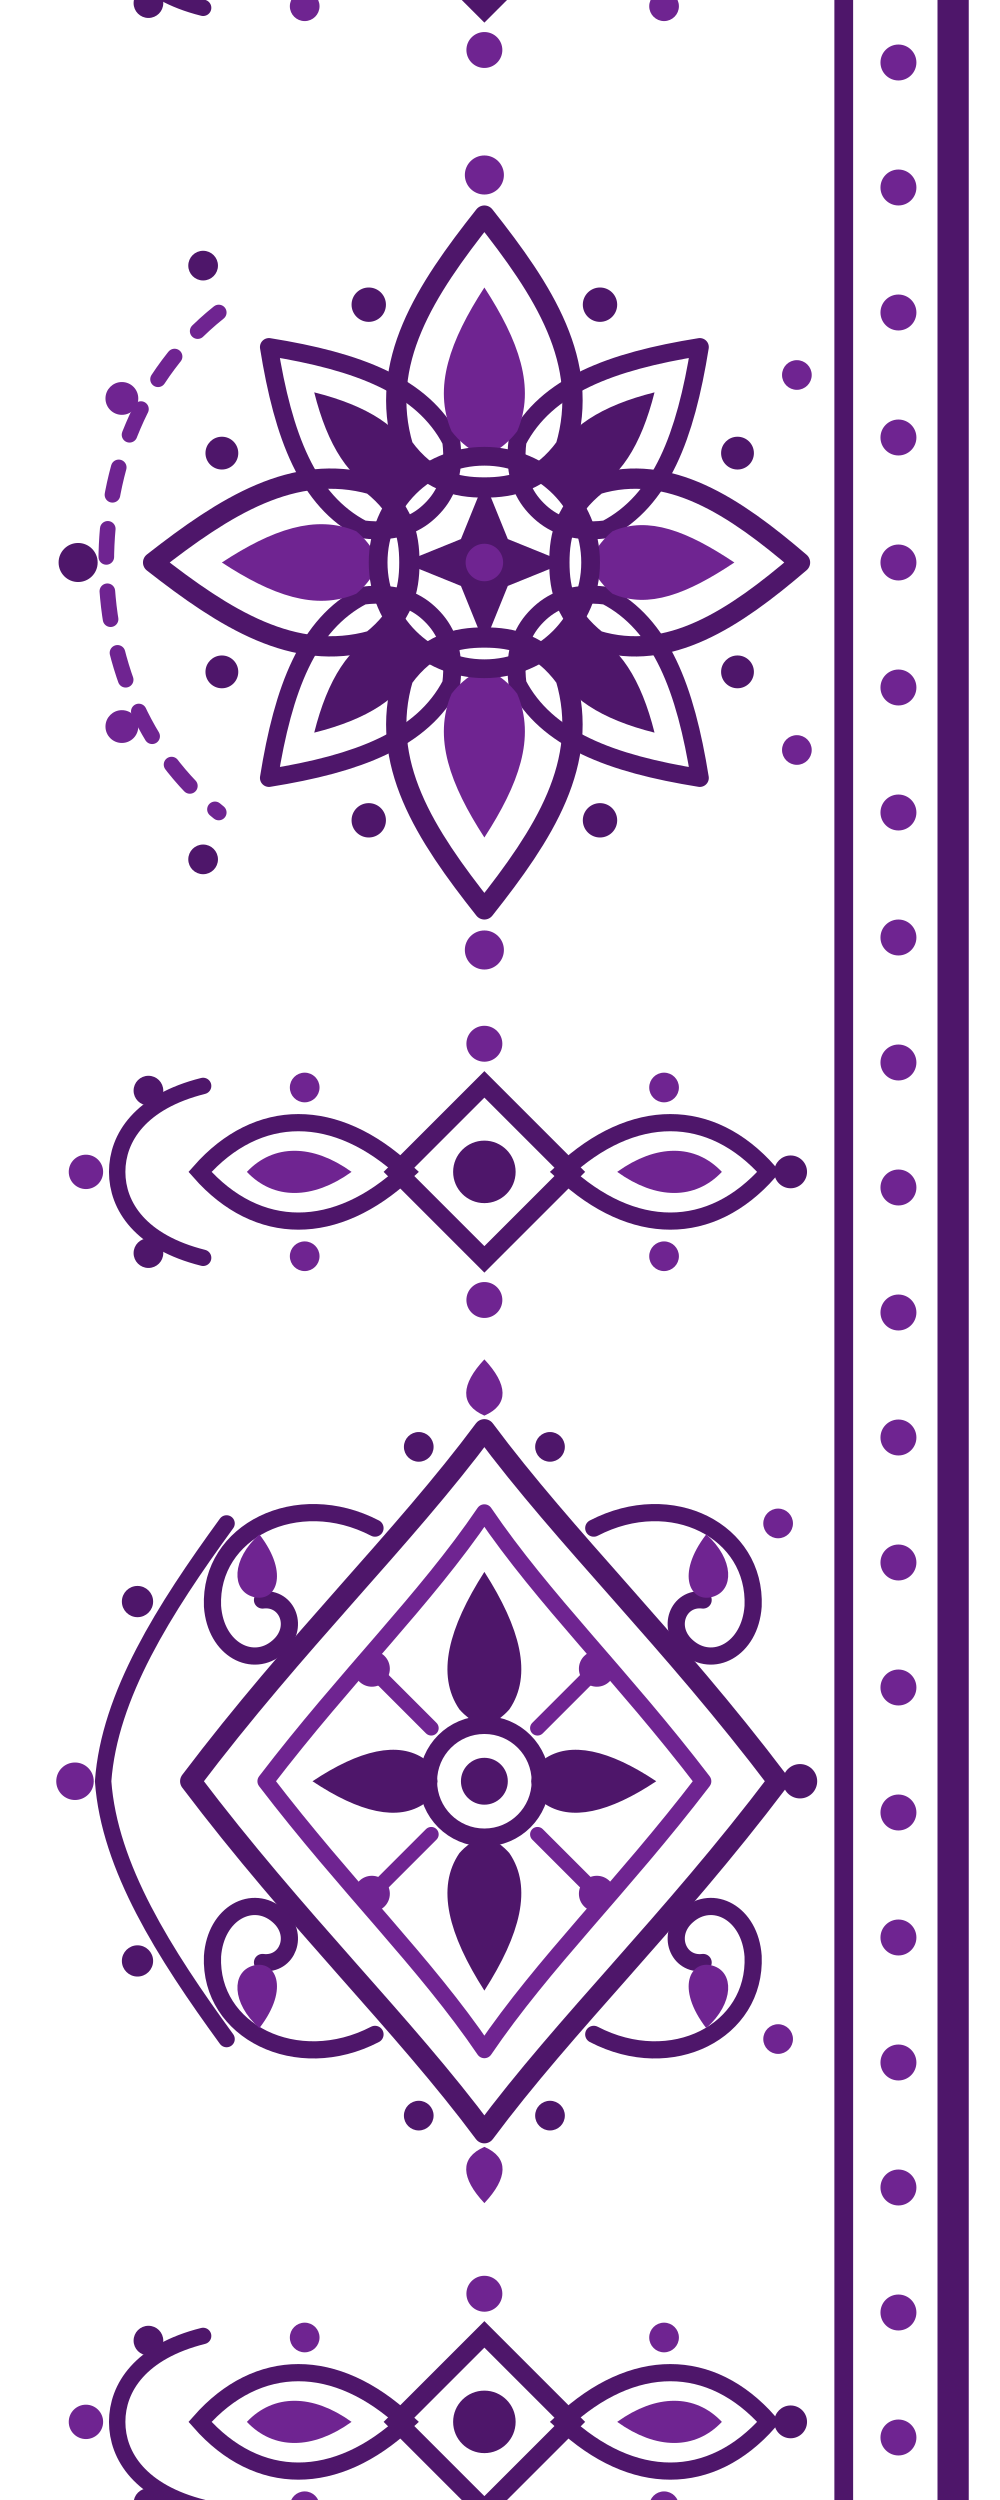
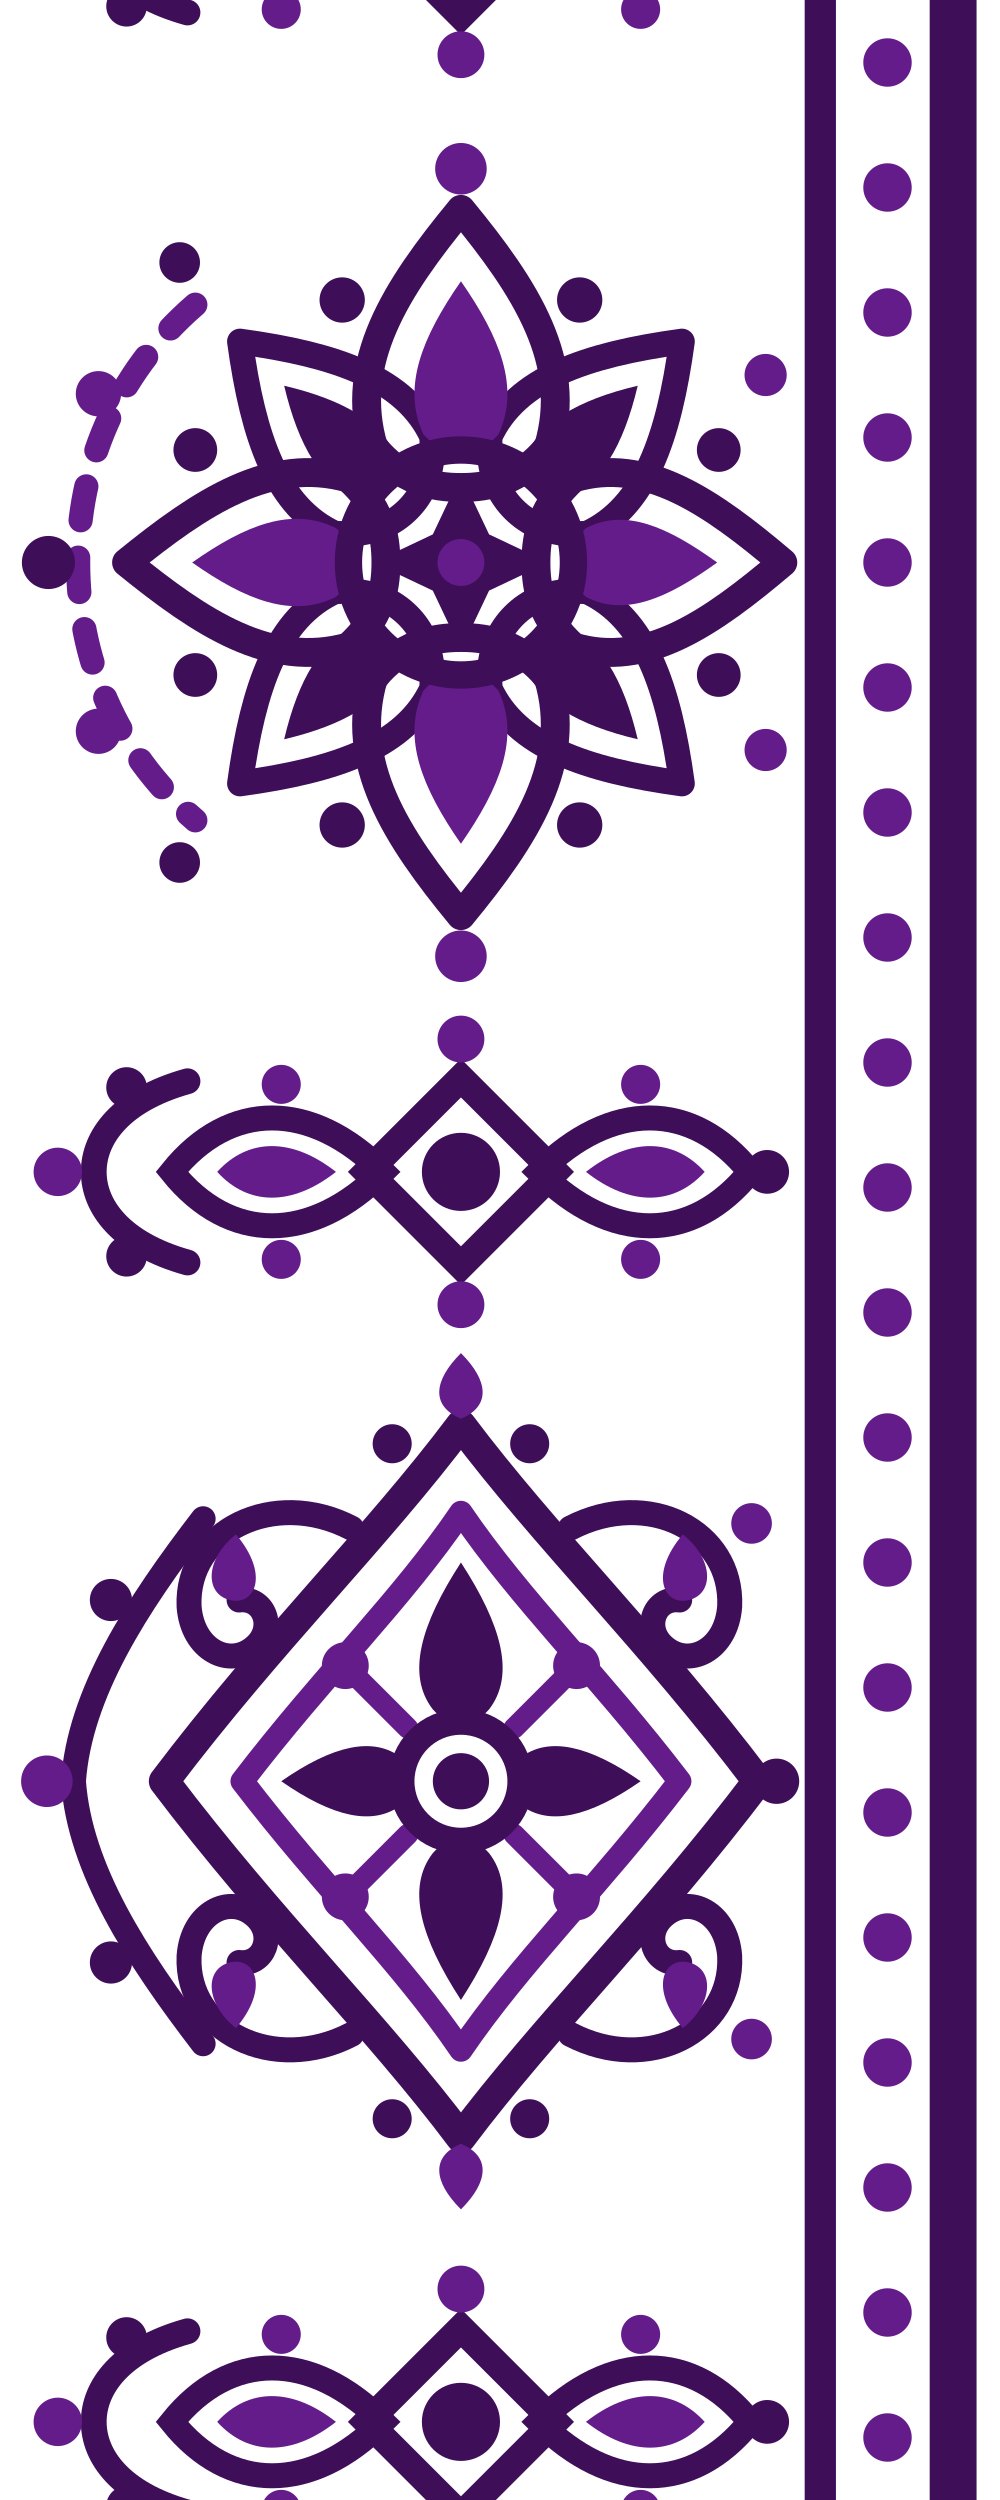
<svg xmlns="http://www.w3.org/2000/svg" viewBox="0 0 64 160" width="64" height="160" fill="none">
  <g id="pfg-rail">
-     <line x1="54" y1="0" x2="54" y2="160" stroke="#4E166A" stroke-width="1.2" stroke-linecap="butt" />
-     <line x1="61" y1="0" x2="61" y2="160" stroke="#4E166A" stroke-width="2" stroke-linecap="butt" />
-     <g fill="#6F2491">
-       <circle cx="57.5" cy="4" r="1.15" />
-       <circle cx="57.5" cy="12" r="1.15" />
-       <circle cx="57.5" cy="20" r="1.15" />
-       <circle cx="57.5" cy="28" r="1.15" />
-       <circle cx="57.5" cy="36" r="1.15" />
-       <circle cx="57.5" cy="44" r="1.15" />
-       <circle cx="57.5" cy="52" r="1.15" />
-       <circle cx="57.5" cy="60" r="1.15" />
-       <circle cx="57.5" cy="68" r="1.15" />
-       <circle cx="57.5" cy="76" r="1.15" />
-       <circle cx="57.5" cy="84" r="1.15" />
-       <circle cx="57.5" cy="92" r="1.15" />
-       <circle cx="57.5" cy="100" r="1.15" />
-       <circle cx="57.5" cy="108" r="1.15" />
-       <circle cx="57.5" cy="116" r="1.15" />
-       <circle cx="57.5" cy="124" r="1.15" />
-       <circle cx="57.5" cy="132" r="1.15" />
-       <circle cx="57.5" cy="140" r="1.15" />
-       <circle cx="57.5" cy="148" r="1.15" />
-       <circle cx="57.5" cy="156" r="1.15" />
+     <line x1="52.5" y1="0" x2="52.5" y2="160" stroke="#3E0E59" stroke-width="2" stroke-linecap="butt" />
+     <line x1="61" y1="0" x2="61" y2="160" stroke="#3E0E59" stroke-width="3" stroke-linecap="butt" />
+     <g fill="#641C8B">
+       <circle cx="56.8" cy="4" r="1.55" />
+       <circle cx="56.8" cy="12" r="1.55" />
+       <circle cx="56.8" cy="20" r="1.55" />
+       <circle cx="56.8" cy="28" r="1.55" />
+       <circle cx="56.8" cy="36" r="1.55" />
+       <circle cx="56.8" cy="44" r="1.55" />
+       <circle cx="56.8" cy="52" r="1.55" />
+       <circle cx="56.8" cy="60" r="1.55" />
+       <circle cx="56.8" cy="68" r="1.55" />
+       <circle cx="56.8" cy="76" r="1.55" />
+       <circle cx="56.8" cy="84" r="1.55" />
+       <circle cx="56.8" cy="92" r="1.55" />
+       <circle cx="56.8" cy="100" r="1.55" />
+       <circle cx="56.8" cy="108" r="1.55" />
+       <circle cx="56.8" cy="116" r="1.55" />
+       <circle cx="56.8" cy="124" r="1.55" />
+       <circle cx="56.8" cy="132" r="1.55" />
+       <circle cx="56.8" cy="140" r="1.55" />
+       <circle cx="56.8" cy="148" r="1.55" />
+       <circle cx="56.8" cy="156" r="1.55" />
    </g>
  </g>
-   <g transform="translate(31 -5)">
-     <path d="M -18 -5.5 C -22 -4.5 -23.5 -2.2 -23.5 0 C -23.5 2.2 -22 4.5 -18 5.5" stroke="#4E166A" stroke-width="1.05" stroke-linecap="round" />
-     <circle cx="-25.5" cy="0" r="1.1" fill="#6F2491" />
-     <circle cx="-21.5" cy="-5.2" r="0.95" fill="#4E166A" />
-     <circle cx="-21.5" cy="5.2" r="0.95" fill="#4E166A" />
-     <path d="M -5 0 C -9.5 -4.2 -14.5 -4.2 -18.2 0 C -14.5 4.2 -9.5 4.2 -5 0 Z" stroke="#4E166A" stroke-width="1.1" />
-     <path d="M 5 0 C 9.5 -4.2 14.5 -4.2 18.2 0 C 14.5 4.2 9.5 4.2 5 0 Z" stroke="#4E166A" stroke-width="1.1" />
-     <path d="M -8.5 0 C -11 -1.8 -13.5 -1.8 -15.2 0 C -13.5 1.8 -11 1.8 -8.5 0 Z" fill="#6F2491" />
-     <path d="M 8.5 0 C 11 -1.8 13.5 -1.8 15.2 0 C 13.5 1.8 11 1.8 8.5 0 Z" fill="#6F2491" />
-     <path d="M 0 -5.6 L 5.6 0 L 0 5.6 L -5.6 0 Z" stroke="#4E166A" stroke-width="1.2" />
-     <circle cx="0" cy="0" r="2" fill="#4E166A" />
-     <circle cx="0" cy="-8.2" r="1.15" fill="#6F2491" />
-     <circle cx="0" cy="8.2" r="1.15" fill="#6F2491" />
-     <circle cx="19.6" cy="0" r="1.05" fill="#4E166A" />
-     <circle cx="-11.5" cy="-5.4" r="0.95" fill="#6F2491" />
-     <circle cx="11.5" cy="-5.4" r="0.95" fill="#6F2491" />
-     <circle cx="-11.5" cy="5.4" r="0.95" fill="#6F2491" />
-     <circle cx="11.5" cy="5.4" r="0.95" fill="#6F2491" />
+   <g transform="translate(29.5 -5)">
+     <path d="M -17.5 -5.8 C -21.8 -4.6 -23.5 -2.2 -23.5 0 C -23.5 2.2 -21.8 4.6 -17.5 5.8" stroke="#3E0E59" stroke-width="1.65" stroke-linecap="round" />
+     <circle cx="-25.8" cy="0" r="1.55" fill="#641C8B" />
+     <circle cx="-21.4" cy="-5.4" r="1.3" fill="#3E0E59" />
+     <circle cx="-21.4" cy="5.4" r="1.3" fill="#3E0E59" />
+     <path d="M -5 0 C -9.6 -4.6 -14.8 -4.6 -18.5 0 C -14.8 4.6 -9.6 4.6 -5 0 Z" stroke="#3E0E59" stroke-width="1.6" />
+     <path d="M 5 0 C 9.6 -4.6 14.8 -4.6 18.5 0 C 14.8 4.6 9.6 4.6 5 0 Z" stroke="#3E0E59" stroke-width="1.6" />
+     <path d="M -8 0 C -10.8 -2.2 -13.6 -2.2 -15.6 0 C -13.6 2.2 -10.8 2.2 -8 0 Z" fill="#641C8B" />
+     <path d="M 8 0 C 10.8 -2.2 13.6 -2.2 15.6 0 C 13.6 2.2 10.8 2.2 8 0 Z" fill="#641C8B" />
+     <path d="M 0 -6 L 6 0 L 0 6 L -6 0 Z" stroke="#3E0E59" stroke-width="1.75" />
+     <circle cx="0" cy="0" r="2.5" fill="#3E0E59" />
+     <circle cx="0" cy="-8.5" r="1.5" fill="#641C8B" />
+     <circle cx="0" cy="8.5" r="1.5" fill="#641C8B" />
+     <circle cx="19.6" cy="0" r="1.4" fill="#3E0E59" />
+     <circle cx="-11.5" cy="-5.6" r="1.25" fill="#641C8B" />
+     <circle cx="11.5" cy="-5.6" r="1.25" fill="#641C8B" />
+     <circle cx="-11.5" cy="5.6" r="1.25" fill="#641C8B" />
+     <circle cx="11.5" cy="5.6" r="1.25" fill="#641C8B" />
  </g>
-   <g transform="translate(31 36)">
-     <path d="M -17 -16 C -22 -12 -24.2 -6 -24.2 0 C -24.2 6 -22 12 -17 16" stroke="#6F2491" stroke-width="1" stroke-dasharray="1.8 2.2" stroke-linecap="round" />
-     <circle cx="-26" cy="0" r="1.25" fill="#4E166A" />
-     <circle cx="-23.2" cy="-10.5" r="1.05" fill="#6F2491" />
-     <circle cx="-23.2" cy="10.5" r="1.05" fill="#6F2491" />
-     <circle cx="-18" cy="-19" r="0.95" fill="#4E166A" />
-     <circle cx="-18" cy="19" r="0.95" fill="#4E166A" />
-     <circle cx="20" cy="-12" r="0.95" fill="#6F2491" />
-     <circle cx="20" cy="12" r="0.95" fill="#6F2491" />
-     <g stroke="#4E166A" stroke-width="1.15" stroke-linejoin="round">
+   <g transform="translate(29.5 36)">
+     <path d="M -17 -16.5 C -22.2 -12 -24.5 -6 -24.5 0 C -24.5 6 -22.2 12 -17 16.5" stroke="#641C8B" stroke-width="1.55" stroke-dasharray="2.2 2.4" stroke-linecap="round" />
+     <circle cx="-26.4" cy="0" r="1.7" fill="#3E0E59" />
+     <circle cx="-23.2" cy="-10.8" r="1.45" fill="#641C8B" />
+     <circle cx="-23.2" cy="10.8" r="1.45" fill="#641C8B" />
+     <circle cx="-18" cy="-19.2" r="1.3" fill="#3E0E59" />
+     <circle cx="-18" cy="19.2" r="1.3" fill="#3E0E59" />
+     <circle cx="19.5" cy="-12" r="1.35" fill="#641C8B" />
+     <circle cx="19.5" cy="12" r="1.35" fill="#641C8B" />
+     <g stroke="#3E0E59" stroke-width="1.65" stroke-linejoin="round">
      <g transform="rotate(45)">
-         <path d="M 0 -19.5 C 3.4 -14.8 5.2 -10.8 4 -7 C 2.6 -5.2 1.2 -4.8 0 -4.8 C -1.2 -4.8 -2.6 -5.2 -4 -7 C -5.2 -10.8 -3.4 -14.8 0 -19.5 Z" />
-         <path d="M 0 -15.4 C 1.8 -12.4 2.4 -9.8 1.5 -7.8 C 0.8 -6.8 0 -6.6 0 -6.6 C 0 -6.6 -0.8 -6.8 -1.5 -7.8 C -2.4 -9.8 -1.8 -12.4 0 -15.4 Z" fill="#4E166A" stroke="none" />
+         <path d="M 0 -20 C 3.8 -15 5.8 -10.8 4.4 -7 C 2.8 -5.2 1.2 -4.8 0 -4.8 C -1.2 -4.8 -2.8 -5.2 -4.4 -7 C -5.8 -10.8 -3.8 -15 0 -20 Z" />
+         <path d="M 0 -16 C 2.1 -12.6 2.8 -9.8 1.8 -7.6 C 0.9 -6.6 0 -6.4 0 -6.4 C 0 -6.4 -0.9 -6.6 -1.8 -7.6 C -2.8 -9.8 -2.1 -12.6 0 -16 Z" fill="#3E0E59" stroke="none" />
      </g>
      <g transform="rotate(135)">
-         <path d="M 0 -19.5 C 3.4 -14.8 5.2 -10.8 4 -7 C 2.6 -5.2 1.2 -4.8 0 -4.8 C -1.2 -4.8 -2.6 -5.2 -4 -7 C -5.2 -10.8 -3.4 -14.8 0 -19.5 Z" />
-         <path d="M 0 -15.4 C 1.8 -12.4 2.4 -9.8 1.5 -7.8 C 0.8 -6.8 0 -6.6 0 -6.6 C 0 -6.6 -0.8 -6.8 -1.5 -7.8 C -2.4 -9.8 -1.8 -12.4 0 -15.4 Z" fill="#4E166A" stroke="none" />
+         <path d="M 0 -20 C 3.8 -15 5.8 -10.8 4.4 -7 C 2.8 -5.2 1.2 -4.8 0 -4.8 C -1.2 -4.8 -2.8 -5.2 -4.4 -7 C -5.8 -10.8 -3.8 -15 0 -20 Z" />
+         <path d="M 0 -16 C 2.1 -12.6 2.8 -9.8 1.8 -7.6 C 0.9 -6.6 0 -6.4 0 -6.4 C 0 -6.4 -0.9 -6.6 -1.8 -7.6 C -2.8 -9.8 -2.1 -12.6 0 -16 Z" fill="#3E0E59" stroke="none" />
      </g>
      <g transform="rotate(225)">
-         <path d="M 0 -19.5 C 3.4 -14.8 5.2 -10.8 4 -7 C 2.6 -5.2 1.2 -4.8 0 -4.8 C -1.2 -4.8 -2.6 -5.2 -4 -7 C -5.2 -10.8 -3.4 -14.8 0 -19.5 Z" />
-         <path d="M 0 -15.4 C 1.8 -12.4 2.4 -9.8 1.5 -7.8 C 0.8 -6.8 0 -6.6 0 -6.6 C 0 -6.6 -0.8 -6.8 -1.5 -7.8 C -2.4 -9.8 -1.8 -12.4 0 -15.4 Z" fill="#4E166A" stroke="none" />
+         <path d="M 0 -20 C 3.8 -15 5.8 -10.8 4.4 -7 C 2.8 -5.2 1.2 -4.8 0 -4.8 C -1.2 -4.8 -2.8 -5.2 -4.4 -7 C -5.8 -10.8 -3.8 -15 0 -20 Z" />
+         <path d="M 0 -16 C 2.1 -12.6 2.8 -9.8 1.8 -7.6 C 0.9 -6.6 0 -6.4 0 -6.4 C 0 -6.4 -0.9 -6.6 -1.8 -7.6 C -2.8 -9.8 -2.1 -12.6 0 -16 Z" fill="#3E0E59" stroke="none" />
      </g>
      <g transform="rotate(315)">
-         <path d="M 0 -19.5 C 3.4 -14.8 5.2 -10.8 4 -7 C 2.6 -5.2 1.2 -4.8 0 -4.8 C -1.2 -4.8 -2.6 -5.2 -4 -7 C -5.2 -10.8 -3.4 -14.8 0 -19.5 Z" />
-         <path d="M 0 -15.4 C 1.8 -12.4 2.4 -9.8 1.5 -7.8 C 0.8 -6.8 0 -6.6 0 -6.6 C 0 -6.6 -0.8 -6.8 -1.5 -7.8 C -2.4 -9.8 -1.8 -12.4 0 -15.4 Z" fill="#4E166A" stroke="none" />
+         <path d="M 0 -20 C 3.8 -15 5.8 -10.8 4.4 -7 C 2.8 -5.2 1.2 -4.8 0 -4.8 C -1.2 -4.8 -2.8 -5.2 -4.4 -7 C -5.8 -10.8 -3.8 -15 0 -20 Z" />
+         <path d="M 0 -16 C 2.1 -12.6 2.8 -9.8 1.8 -7.6 C 0.9 -6.6 0 -6.4 0 -6.4 C 0 -6.4 -0.9 -6.6 -1.8 -7.6 C -2.8 -9.8 -2.1 -12.6 0 -16 Z" fill="#3E0E59" stroke="none" />
      </g>
    </g>
-     <g stroke="#4E166A" stroke-width="1.3" stroke-linejoin="round">
+     <g stroke="#3E0E59" stroke-width="1.85" stroke-linejoin="round">
      <g>
-         <path d="M 0 -22.2 C 3.8 -17.4 6.8 -12.8 5.2 -7.4 C 3.6 -5.2 1.8 -4.8 0 -4.8 C -1.8 -4.8 -3.6 -5.2 -5.2 -7.4 C -6.8 -12.8 -3.8 -17.4 0 -22.2 Z" />
-         <path d="M 0 -17.6 C 2.2 -14.2 3.3 -11.2 2.1 -8.4 C 1.1 -7.1 0 -6.8 0 -6.8 C 0 -6.8 -1.1 -7.1 -2.1 -8.4 C -3.3 -11.2 -2.2 -14.2 0 -17.6 Z" fill="#6F2491" stroke="none" />
+         <path d="M 0 -22.6 C 4.2 -17.5 7.2 -12.8 5.6 -7.4 C 3.8 -5.2 1.8 -4.8 0 -4.8 C -1.8 -4.8 -3.8 -5.2 -5.6 -7.4 C -7.2 -12.8 -4.2 -17.5 0 -22.6 Z" />
+         <path d="M 0 -18 C 2.5 -14.4 3.8 -11.2 2.4 -8.2 C 1.2 -6.9 0 -6.6 0 -6.6 C 0 -6.6 -1.2 -6.9 -2.4 -8.2 C -3.8 -11.2 -2.5 -14.4 0 -18 Z" fill="#641C8B" stroke="none" />
      </g>
      <g transform="rotate(90)">
-         <path d="M 0 -20.2 C 3.6 -16 6.4 -11.8 5 -7.2 C 3.4 -5.2 1.8 -4.8 0 -4.8 C -1.8 -4.8 -3.4 -5.2 -5 -7.2 C -6.4 -11.8 -3.6 -16 0 -20.2 Z" />
-         <path d="M 0 -16 C 2 -13 3 -10.5 2 -8.2 C 1 -7 0 -6.8 0 -6.8 C 0 -6.8 -1 -7 -2 -8.2 C -3 -10.5 -2 -13 0 -16 Z" fill="#6F2491" stroke="none" />
+         <path d="M 0 -20.6 C 3.9 -16 6.8 -11.8 5.4 -7.2 C 3.6 -5.2 1.8 -4.8 0 -4.8 C -1.8 -4.8 -3.6 -5.2 -5.4 -7.2 C -6.8 -11.8 -3.9 -16 0 -20.6 Z" />
+         <path d="M 0 -16.4 C 2.3 -13.2 3.5 -10.5 2.2 -8 C 1.1 -6.8 0 -6.6 0 -6.6 C 0 -6.6 -1.1 -6.8 -2.2 -8 C -3.5 -10.5 -2.3 -13.2 0 -16.4 Z" fill="#641C8B" stroke="none" />
      </g>
      <g transform="rotate(180)">
-         <path d="M 0 -22.2 C 3.8 -17.4 6.8 -12.8 5.2 -7.4 C 3.6 -5.2 1.8 -4.8 0 -4.8 C -1.8 -4.8 -3.6 -5.2 -5.2 -7.4 C -6.8 -12.8 -3.8 -17.4 0 -22.2 Z" />
-         <path d="M 0 -17.6 C 2.2 -14.2 3.3 -11.2 2.1 -8.4 C 1.1 -7.1 0 -6.8 0 -6.8 C 0 -6.8 -1.1 -7.1 -2.1 -8.4 C -3.3 -11.2 -2.2 -14.2 0 -17.6 Z" fill="#6F2491" stroke="none" />
+         <path d="M 0 -22.6 C 4.2 -17.5 7.2 -12.8 5.6 -7.4 C 3.8 -5.2 1.8 -4.8 0 -4.8 C -1.8 -4.8 -3.8 -5.2 -5.6 -7.4 C -7.2 -12.8 -4.2 -17.5 0 -22.6 Z" />
+         <path d="M 0 -18 C 2.5 -14.4 3.8 -11.2 2.4 -8.2 C 1.2 -6.9 0 -6.6 0 -6.6 C 0 -6.6 -1.2 -6.9 -2.4 -8.2 C -3.8 -11.2 -2.5 -14.4 0 -18 Z" fill="#641C8B" stroke="none" />
      </g>
      <g transform="rotate(270)">
-         <path d="M 0 -21.2 C 3.6 -16.6 6.4 -12.2 5 -7.2 C 3.4 -5.2 1.8 -4.8 0 -4.8 C -1.8 -4.8 -3.4 -5.2 -5 -7.2 C -6.4 -12.2 -3.6 -16.6 0 -21.2 Z" />
-         <path d="M 0 -16.8 C 2.1 -13.6 3.1 -10.8 2 -8.2 C 1 -7 0 -6.8 0 -6.8 C 0 -6.8 -1 -7 -2 -8.2 C -3.1 -10.8 -2.1 -13.6 0 -16.8 Z" fill="#6F2491" stroke="none" />
+         <path d="M 0 -21.4 C 3.9 -16.6 6.8 -12.2 5.4 -7.2 C 3.6 -5.2 1.8 -4.8 0 -4.8 C -1.8 -4.8 -3.6 -5.2 -5.4 -7.2 C -6.8 -12.2 -3.9 -16.6 0 -21.4 Z" />
+         <path d="M 0 -17.2 C 2.4 -13.8 3.6 -10.8 2.2 -8 C 1.1 -6.8 0 -6.6 0 -6.6 C 0 -6.6 -1.1 -6.8 -2.2 -8 C -3.6 -10.8 -2.4 -13.8 0 -17.2 Z" fill="#641C8B" stroke="none" />
      </g>
    </g>
-     <g fill="#4E166A">
-       <circle cx="7.4" cy="-16.5" r="1.1" />
-       <circle cx="-7.4" cy="-16.5" r="1.1" />
-       <circle cx="7.4" cy="16.5" r="1.1" />
-       <circle cx="-7.4" cy="16.5" r="1.1" />
-       <circle cx="16.2" cy="-7" r="1.05" />
-       <circle cx="16.2" cy="7" r="1.05" />
-       <circle cx="-16.8" cy="-7" r="1.05" />
-       <circle cx="-16.8" cy="7" r="1.05" />
+     <g fill="#3E0E59">
+       <circle cx="7.6" cy="-16.8" r="1.45" />
+       <circle cx="-7.6" cy="-16.8" r="1.45" />
+       <circle cx="7.6" cy="16.8" r="1.45" />
+       <circle cx="-7.6" cy="16.8" r="1.45" />
+       <circle cx="16.5" cy="-7.2" r="1.4" />
+       <circle cx="16.5" cy="7.2" r="1.4" />
+       <circle cx="-17" cy="-7.2" r="1.4" />
+       <circle cx="-17" cy="7.2" r="1.4" />
    </g>
-     <circle cx="0" cy="-24.8" r="1.25" fill="#6F2491" />
-     <circle cx="0" cy="24.8" r="1.25" fill="#6F2491" />
-     <circle cx="0" cy="0" r="6.8" stroke="#4E166A" stroke-width="1.2" />
-     <path d="M 0 -5.2 L 1.5 -1.5 L 5.2 0 L 1.5 1.5 L 0 5.2 L -1.5 1.5 L -5.2 0 L -1.5 -1.5 Z" fill="#4E166A" />
-     <circle cx="0" cy="0" r="1.2" fill="#6F2491" />
+     <circle cx="0" cy="-25.2" r="1.65" fill="#641C8B" />
+     <circle cx="0" cy="25.2" r="1.65" fill="#641C8B" />
+     <circle cx="0" cy="0" r="7.2" stroke="#3E0E59" stroke-width="1.75" />
+     <path d="M 0 -5.6 L 1.8 -1.8 L 5.6 0 L 1.8 1.8 L 0 5.6 L -1.8 1.8 L -5.6 0 L -1.8 -1.8 Z" fill="#3E0E59" />
+     <circle cx="0" cy="0" r="1.5" fill="#641C8B" />
  </g>
-   <g transform="translate(31 75)">
-     <path d="M -18 -5.5 C -22 -4.5 -23.5 -2.2 -23.5 0 C -23.5 2.2 -22 4.5 -18 5.5" stroke="#4E166A" stroke-width="1.05" stroke-linecap="round" />
-     <circle cx="-25.5" cy="0" r="1.1" fill="#6F2491" />
-     <circle cx="-21.5" cy="-5.2" r="0.95" fill="#4E166A" />
-     <circle cx="-21.5" cy="5.2" r="0.95" fill="#4E166A" />
-     <path d="M -5 0 C -9.5 -4.2 -14.5 -4.2 -18.2 0 C -14.5 4.2 -9.5 4.2 -5 0 Z" stroke="#4E166A" stroke-width="1.1" />
-     <path d="M 5 0 C 9.5 -4.2 14.5 -4.2 18.2 0 C 14.5 4.2 9.5 4.2 5 0 Z" stroke="#4E166A" stroke-width="1.1" />
-     <path d="M -8.5 0 C -11 -1.8 -13.5 -1.8 -15.2 0 C -13.5 1.8 -11 1.8 -8.5 0 Z" fill="#6F2491" />
-     <path d="M 8.5 0 C 11 -1.8 13.5 -1.8 15.2 0 C 13.5 1.8 11 1.8 8.5 0 Z" fill="#6F2491" />
-     <path d="M 0 -5.6 L 5.6 0 L 0 5.6 L -5.6 0 Z" stroke="#4E166A" stroke-width="1.2" />
-     <circle cx="0" cy="0" r="2" fill="#4E166A" />
-     <circle cx="0" cy="-8.2" r="1.15" fill="#6F2491" />
-     <circle cx="0" cy="8.2" r="1.15" fill="#6F2491" />
-     <circle cx="19.6" cy="0" r="1.05" fill="#4E166A" />
-     <circle cx="-11.5" cy="-5.4" r="0.95" fill="#6F2491" />
-     <circle cx="11.5" cy="-5.4" r="0.95" fill="#6F2491" />
-     <circle cx="-11.5" cy="5.4" r="0.95" fill="#6F2491" />
-     <circle cx="11.5" cy="5.4" r="0.95" fill="#6F2491" />
+   <g transform="translate(29.5 75)">
+     <path d="M -17.5 -5.8 C -21.8 -4.6 -23.5 -2.2 -23.5 0 C -23.5 2.2 -21.8 4.6 -17.5 5.8" stroke="#3E0E59" stroke-width="1.65" stroke-linecap="round" />
+     <circle cx="-25.8" cy="0" r="1.55" fill="#641C8B" />
+     <circle cx="-21.4" cy="-5.4" r="1.3" fill="#3E0E59" />
+     <circle cx="-21.4" cy="5.4" r="1.3" fill="#3E0E59" />
+     <path d="M -5 0 C -9.6 -4.6 -14.8 -4.6 -18.5 0 C -14.8 4.6 -9.6 4.6 -5 0 Z" stroke="#3E0E59" stroke-width="1.6" />
+     <path d="M 5 0 C 9.6 -4.6 14.8 -4.6 18.5 0 C 14.8 4.6 9.6 4.6 5 0 Z" stroke="#3E0E59" stroke-width="1.6" />
+     <path d="M -8 0 C -10.8 -2.2 -13.6 -2.2 -15.6 0 C -13.6 2.2 -10.8 2.2 -8 0 Z" fill="#641C8B" />
+     <path d="M 8 0 C 10.8 -2.2 13.6 -2.2 15.6 0 C 13.6 2.2 10.8 2.2 8 0 Z" fill="#641C8B" />
+     <path d="M 0 -6 L 6 0 L 0 6 L -6 0 Z" stroke="#3E0E59" stroke-width="1.75" />
+     <circle cx="0" cy="0" r="2.5" fill="#3E0E59" />
+     <circle cx="0" cy="-8.5" r="1.5" fill="#641C8B" />
+     <circle cx="0" cy="8.5" r="1.5" fill="#641C8B" />
+     <circle cx="19.6" cy="0" r="1.4" fill="#3E0E59" />
+     <circle cx="-11.5" cy="-5.6" r="1.25" fill="#641C8B" />
+     <circle cx="11.5" cy="-5.6" r="1.25" fill="#641C8B" />
+     <circle cx="-11.5" cy="5.6" r="1.25" fill="#641C8B" />
+     <circle cx="11.5" cy="5.6" r="1.25" fill="#641C8B" />
  </g>
-   <g transform="translate(31 114)">
-     <path d="M -16.5 -16.5 C -20.5 -11 -24 -5.5 -24.4 0 C -24 5.5 -20.5 11 -16.5 16.5" stroke="#4E166A" stroke-width="1.05" stroke-linecap="round" />
-     <circle cx="-26.2" cy="0" r="1.2" fill="#6F2491" />
-     <circle cx="-22.2" cy="-11.5" r="1" fill="#4E166A" />
-     <circle cx="-22.2" cy="11.5" r="1" fill="#4E166A" />
-     <path d="M 0 -22.5 C 5.2 -15.5 12 -9 18.8 0 C 12 9 5.2 15.5 0 22.5 C -5.2 15.5 -12 9 -18.8 0 C -12 -9 -5.2 -15.5 0 -22.5 Z" stroke="#4E166A" stroke-width="1.35" stroke-linejoin="round" />
-     <path d="M 0 -17.2 C 3.8 -11.6 8.8 -6.8 14 0 C 8.8 6.8 3.8 11.6 0 17.2 C -3.8 11.6 -8.8 6.8 -14 0 C -8.8 -6.8 -3.8 -11.6 0 -17.2 Z" stroke="#6F2491" stroke-width="1.05" stroke-linejoin="round" />
-     <path d="M -7 -16.2 C -12 -18.8 -17.6 -16 -17.4 -11.2 C -17.2 -8.4 -14.8 -7.2 -13.2 -8.6 C -11.8 -9.8 -12.6 -11.8 -14.2 -11.6" stroke="#4E166A" stroke-width="1.1" stroke-linecap="round" />
-     <path d="M -14.4 -15.8 C -16.2 -14.2 -16.2 -12.2 -14.8 -11.8 C -13.4 -11.4 -12.4 -13.2 -14.4 -15.8 Z" fill="#6F2491" />
-     <path d="M 7 -16.2 C 12 -18.8 17.4 -16 17.2 -11.2 C 17 -8.4 14.6 -7.2 13 -8.6 C 11.6 -9.8 12.4 -11.8 14 -11.6" stroke="#4E166A" stroke-width="1.1" stroke-linecap="round" />
-     <path d="M 14.2 -15.8 C 16 -14.2 16 -12.2 14.6 -11.8 C 13.2 -11.4 12.2 -13.2 14.2 -15.8 Z" fill="#6F2491" />
-     <path d="M -7 16.2 C -12 18.8 -17.6 16 -17.4 11.2 C -17.2 8.4 -14.8 7.2 -13.2 8.6 C -11.8 9.8 -12.6 11.8 -14.2 11.6" stroke="#4E166A" stroke-width="1.1" stroke-linecap="round" />
-     <path d="M -14.4 15.8 C -16.2 14.2 -16.2 12.2 -14.8 11.8 C -13.4 11.4 -12.4 13.2 -14.4 15.8 Z" fill="#6F2491" />
-     <path d="M 7 16.2 C 12 18.8 17.4 16 17.2 11.2 C 17 8.4 14.6 7.2 13 8.6 C 11.6 9.8 12.4 11.8 14 11.6" stroke="#4E166A" stroke-width="1.1" stroke-linecap="round" />
-     <path d="M 14.2 15.8 C 16 14.2 16 12.2 14.6 11.8 C 13.2 11.4 12.2 13.2 14.2 15.8 Z" fill="#6F2491" />
-     <g fill="#4E166A">
-       <path d="M 0 -13.4 C 2.3 -9.8 3.1 -6.8 1.6 -4.6 C 0.8 -3.7 0 -3.5 0 -3.5 C 0 -3.5 -0.8 -3.7 -1.6 -4.6 C -3.1 -6.8 -2.3 -9.8 0 -13.4 Z" />
-       <path d="M 0 13.4 C 2.3 9.8 3.1 6.8 1.6 4.6 C 0.8 3.7 0 3.5 0 3.5 C 0 3.5 -0.8 3.7 -1.6 4.6 C -3.1 6.8 -2.3 9.8 0 13.4 Z" />
-       <path d="M -11 0 C -8 -2 -5.5 -2.6 -3.8 -1.4 C -3.1 -0.8 -3 0 -3 0 C -3 0 -3.1 0.8 -3.8 1.4 C -5.5 2.6 -8 2 -11 0 Z" />
-       <path d="M 11 0 C 8 -2 5.5 -2.6 3.8 -1.4 C 3.1 -0.8 3 0 3 0 C 3 0 3.1 0.8 3.8 1.4 C 5.5 2.6 8 2 11 0 Z" />
+   <g transform="translate(29.5 114)">
+     <path d="M -16.5 -16.8 C -20.8 -11.2 -24.4 -5.6 -24.8 0 C -24.4 5.6 -20.8 11.2 -16.5 16.8" stroke="#3E0E59" stroke-width="1.6" stroke-linecap="round" />
+     <circle cx="-26.5" cy="0" r="1.65" fill="#641C8B" />
+     <circle cx="-22.4" cy="-11.6" r="1.35" fill="#3E0E59" />
+     <circle cx="-22.4" cy="11.6" r="1.35" fill="#3E0E59" />
+     <path d="M 0 -22.8 C 5.4 -15.6 12.2 -9 19 0 C 12.2 9 5.4 15.6 0 22.8 C -5.4 15.6 -12.2 9 -19 0 C -12.2 -9 -5.4 -15.6 0 -22.8 Z" stroke="#3E0E59" stroke-width="1.95" stroke-linejoin="round" />
+     <path d="M 0 -17.2 C 3.8 -11.6 8.8 -6.8 14 0 C 8.8 6.8 3.8 11.6 0 17.2 C -3.8 11.6 -8.8 6.8 -14 0 C -8.8 -6.8 -3.8 -11.6 0 -17.2 Z" stroke="#641C8B" stroke-width="1.5" stroke-linejoin="round" />
+     <path d="M -7 -16.2 C -12 -18.8 -17.6 -16 -17.4 -11.2 C -17.2 -8.4 -14.8 -7.2 -13.2 -8.6 C -11.8 -9.8 -12.6 -11.8 -14.2 -11.6" stroke="#3E0E59" stroke-width="1.6" stroke-linecap="round" />
+     <path d="M -14.4 -15.8 C -16.4 -14.2 -16.4 -12 -14.8 -11.6 C -13.2 -11.2 -12.2 -13.2 -14.4 -15.8 Z" fill="#641C8B" />
+     <path d="M 7 -16.2 C 12 -18.8 17.4 -16 17.2 -11.2 C 17 -8.4 14.6 -7.2 13 -8.6 C 11.6 -9.8 12.4 -11.8 14 -11.6" stroke="#3E0E59" stroke-width="1.6" stroke-linecap="round" />
+     <path d="M 14.2 -15.8 C 16.2 -14.2 16.2 -12 14.6 -11.6 C 13 -11.2 12 -13.2 14.2 -15.8 Z" fill="#641C8B" />
+     <path d="M -7 16.2 C -12 18.8 -17.6 16 -17.4 11.2 C -17.2 8.4 -14.8 7.2 -13.2 8.6 C -11.8 9.8 -12.6 11.8 -14.2 11.6" stroke="#3E0E59" stroke-width="1.6" stroke-linecap="round" />
+     <path d="M -14.4 15.8 C -16.4 14.2 -16.4 12 -14.8 11.6 C -13.2 11.2 -12.2 13.2 -14.4 15.8 Z" fill="#641C8B" />
+     <path d="M 7 16.2 C 12 18.8 17.4 16 17.2 11.2 C 17 8.4 14.6 7.2 13 8.6 C 11.6 9.8 12.4 11.8 14 11.6" stroke="#3E0E59" stroke-width="1.6" stroke-linecap="round" />
+     <path d="M 14.2 15.8 C 16.2 14.2 16.2 12 14.6 11.6 C 13 11.2 12 13.2 14.2 15.8 Z" fill="#641C8B" />
+     <g fill="#3E0E59">
+       <path d="M 0 -14 C 2.6 -10 3.5 -6.8 1.8 -4.6 C 0.9 -3.6 0 -3.4 0 -3.4 C 0 -3.4 -0.9 -3.6 -1.8 -4.6 C -3.5 -6.8 -2.6 -10 0 -14 Z" />
+       <path d="M 0 14 C 2.6 10 3.5 6.8 1.8 4.6 C 0.9 3.6 0 3.4 0 3.4 C 0 3.4 -0.9 3.6 -1.8 4.6 C -3.5 6.8 -2.6 10 0 14 Z" />
+       <path d="M -11.5 0 C -8.2 -2.3 -5.6 -2.9 -3.8 -1.5 C -3.1 -0.8 -3 0 -3 0 C -3 0 -3.1 0.8 -3.8 1.5 C -5.6 2.9 -8.2 2.3 -11.5 0 Z" />
+       <path d="M 11.5 0 C 8.2 -2.3 5.6 -2.9 3.8 -1.5 C 3.1 -0.8 3 0 3 0 C 3 0 3.1 0.8 3.8 1.5 C 5.6 2.9 8.2 2.3 11.5 0 Z" />
    </g>
-     <g stroke="#6F2491" stroke-width="0.95" stroke-linecap="round">
-       <line x1="3.4" y1="-3.4" x2="6.6" y2="-6.6" />
-       <line x1="-3.4" y1="-3.4" x2="-6.6" y2="-6.6" />
-       <line x1="3.4" y1="3.4" x2="6.6" y2="6.6" />
-       <line x1="-3.4" y1="3.4" x2="-6.6" y2="6.6" />
+     <g stroke="#641C8B" stroke-width="1.35" stroke-linecap="round">
+       <line x1="3.4" y1="-3.4" x2="6.8" y2="-6.8" />
+       <line x1="-3.4" y1="-3.4" x2="-6.8" y2="-6.8" />
+       <line x1="3.4" y1="3.4" x2="6.8" y2="6.8" />
+       <line x1="-3.4" y1="3.4" x2="-6.8" y2="6.8" />
    </g>
-     <g fill="#6F2491">
-       <circle cx="7.2" cy="-7.2" r="1.15" />
-       <circle cx="-7.2" cy="-7.2" r="1.15" />
-       <circle cx="7.2" cy="7.2" r="1.15" />
-       <circle cx="-7.2" cy="7.2" r="1.15" />
+     <g fill="#641C8B">
+       <circle cx="7.4" cy="-7.4" r="1.5" />
+       <circle cx="-7.4" cy="-7.4" r="1.5" />
+       <circle cx="7.4" cy="7.4" r="1.5" />
+       <circle cx="-7.4" cy="7.4" r="1.5" />
    </g>
-     <circle cx="0" cy="0" r="3.6" stroke="#4E166A" stroke-width="1.15" />
-     <circle cx="0" cy="0" r="1.5" fill="#4E166A" />
-     <path d="M 0 -27 C 1.5 -25.4 1.6 -24.1 0 -23.4 C -1.6 -24.1 -1.5 -25.4 0 -27 Z" fill="#6F2491" />
-     <path d="M 0 27 C 1.5 25.4 1.6 24.1 0 23.4 C -1.6 24.1 -1.5 25.4 0 27 Z" fill="#6F2491" />
-     <circle cx="-4.2" cy="-21.4" r="0.95" fill="#4E166A" />
-     <circle cx="4.2" cy="-21.4" r="0.95" fill="#4E166A" />
-     <circle cx="-4.2" cy="21.4" r="0.95" fill="#4E166A" />
-     <circle cx="4.2" cy="21.4" r="0.95" fill="#4E166A" />
-     <circle cx="20.2" cy="0" r="1.1" fill="#4E166A" />
-     <circle cx="18.8" cy="-16.5" r="0.95" fill="#6F2491" />
-     <circle cx="18.8" cy="16.5" r="0.95" fill="#6F2491" />
+     <circle cx="0" cy="0" r="3.8" stroke="#3E0E59" stroke-width="1.65" />
+     <circle cx="0" cy="0" r="1.8" fill="#3E0E59" />
+     <path d="M 0 -27.4 C 1.8 -25.6 1.9 -24 0 -23.2 C -1.9 -24 -1.8 -25.6 0 -27.4 Z" fill="#641C8B" />
+     <path d="M 0 27.4 C 1.8 25.6 1.9 24 0 23.2 C -1.9 24 -1.8 25.6 0 27.4 Z" fill="#641C8B" />
+     <circle cx="-4.4" cy="-21.6" r="1.25" fill="#3E0E59" />
+     <circle cx="4.4" cy="-21.6" r="1.25" fill="#3E0E59" />
+     <circle cx="-4.4" cy="21.6" r="1.25" fill="#3E0E59" />
+     <circle cx="4.4" cy="21.6" r="1.25" fill="#3E0E59" />
+     <circle cx="20.2" cy="0" r="1.45" fill="#3E0E59" />
+     <circle cx="18.6" cy="-16.5" r="1.3" fill="#641C8B" />
+     <circle cx="18.6" cy="16.5" r="1.3" fill="#641C8B" />
  </g>
-   <g transform="translate(31 155)">
-     <path d="M -18 -5.5 C -22 -4.5 -23.5 -2.2 -23.5 0 C -23.5 2.2 -22 4.5 -18 5.5" stroke="#4E166A" stroke-width="1.05" stroke-linecap="round" />
-     <circle cx="-25.5" cy="0" r="1.1" fill="#6F2491" />
-     <circle cx="-21.5" cy="-5.2" r="0.95" fill="#4E166A" />
-     <circle cx="-21.5" cy="5.2" r="0.95" fill="#4E166A" />
-     <path d="M -5 0 C -9.5 -4.2 -14.5 -4.2 -18.2 0 C -14.5 4.2 -9.5 4.2 -5 0 Z" stroke="#4E166A" stroke-width="1.1" />
-     <path d="M 5 0 C 9.5 -4.2 14.5 -4.2 18.2 0 C 14.5 4.2 9.5 4.2 5 0 Z" stroke="#4E166A" stroke-width="1.1" />
-     <path d="M -8.5 0 C -11 -1.8 -13.5 -1.8 -15.2 0 C -13.5 1.8 -11 1.8 -8.5 0 Z" fill="#6F2491" />
-     <path d="M 8.5 0 C 11 -1.8 13.5 -1.8 15.2 0 C 13.5 1.8 11 1.8 8.5 0 Z" fill="#6F2491" />
-     <path d="M 0 -5.6 L 5.6 0 L 0 5.6 L -5.6 0 Z" stroke="#4E166A" stroke-width="1.2" />
-     <circle cx="0" cy="0" r="2" fill="#4E166A" />
-     <circle cx="0" cy="-8.2" r="1.15" fill="#6F2491" />
-     <circle cx="0" cy="8.2" r="1.15" fill="#6F2491" />
-     <circle cx="19.6" cy="0" r="1.05" fill="#4E166A" />
-     <circle cx="-11.5" cy="-5.4" r="0.95" fill="#6F2491" />
-     <circle cx="11.5" cy="-5.4" r="0.95" fill="#6F2491" />
-     <circle cx="-11.5" cy="5.4" r="0.95" fill="#6F2491" />
-     <circle cx="11.5" cy="5.4" r="0.95" fill="#6F2491" />
+   <g transform="translate(29.5 155)">
+     <path d="M -17.5 -5.8 C -21.8 -4.6 -23.5 -2.2 -23.5 0 C -23.5 2.2 -21.8 4.6 -17.5 5.8" stroke="#3E0E59" stroke-width="1.65" stroke-linecap="round" />
+     <circle cx="-25.8" cy="0" r="1.55" fill="#641C8B" />
+     <circle cx="-21.4" cy="-5.4" r="1.3" fill="#3E0E59" />
+     <circle cx="-21.4" cy="5.4" r="1.3" fill="#3E0E59" />
+     <path d="M -5 0 C -9.6 -4.6 -14.8 -4.6 -18.5 0 C -14.8 4.6 -9.6 4.6 -5 0 Z" stroke="#3E0E59" stroke-width="1.6" />
+     <path d="M 5 0 C 9.6 -4.6 14.8 -4.6 18.5 0 C 14.8 4.6 9.6 4.6 5 0 Z" stroke="#3E0E59" stroke-width="1.6" />
+     <path d="M -8 0 C -10.8 -2.2 -13.6 -2.2 -15.6 0 C -13.6 2.2 -10.8 2.2 -8 0 Z" fill="#641C8B" />
+     <path d="M 8 0 C 10.8 -2.2 13.6 -2.2 15.6 0 C 13.6 2.2 10.8 2.2 8 0 Z" fill="#641C8B" />
+     <path d="M 0 -6 L 6 0 L 0 6 L -6 0 Z" stroke="#3E0E59" stroke-width="1.75" />
+     <circle cx="0" cy="0" r="2.5" fill="#3E0E59" />
+     <circle cx="0" cy="-8.5" r="1.5" fill="#641C8B" />
+     <circle cx="0" cy="8.5" r="1.5" fill="#641C8B" />
+     <circle cx="19.6" cy="0" r="1.4" fill="#3E0E59" />
+     <circle cx="-11.5" cy="-5.6" r="1.25" fill="#641C8B" />
+     <circle cx="11.5" cy="-5.6" r="1.25" fill="#641C8B" />
+     <circle cx="-11.5" cy="5.6" r="1.25" fill="#641C8B" />
+     <circle cx="11.5" cy="5.6" r="1.25" fill="#641C8B" />
  </g>
</svg>
